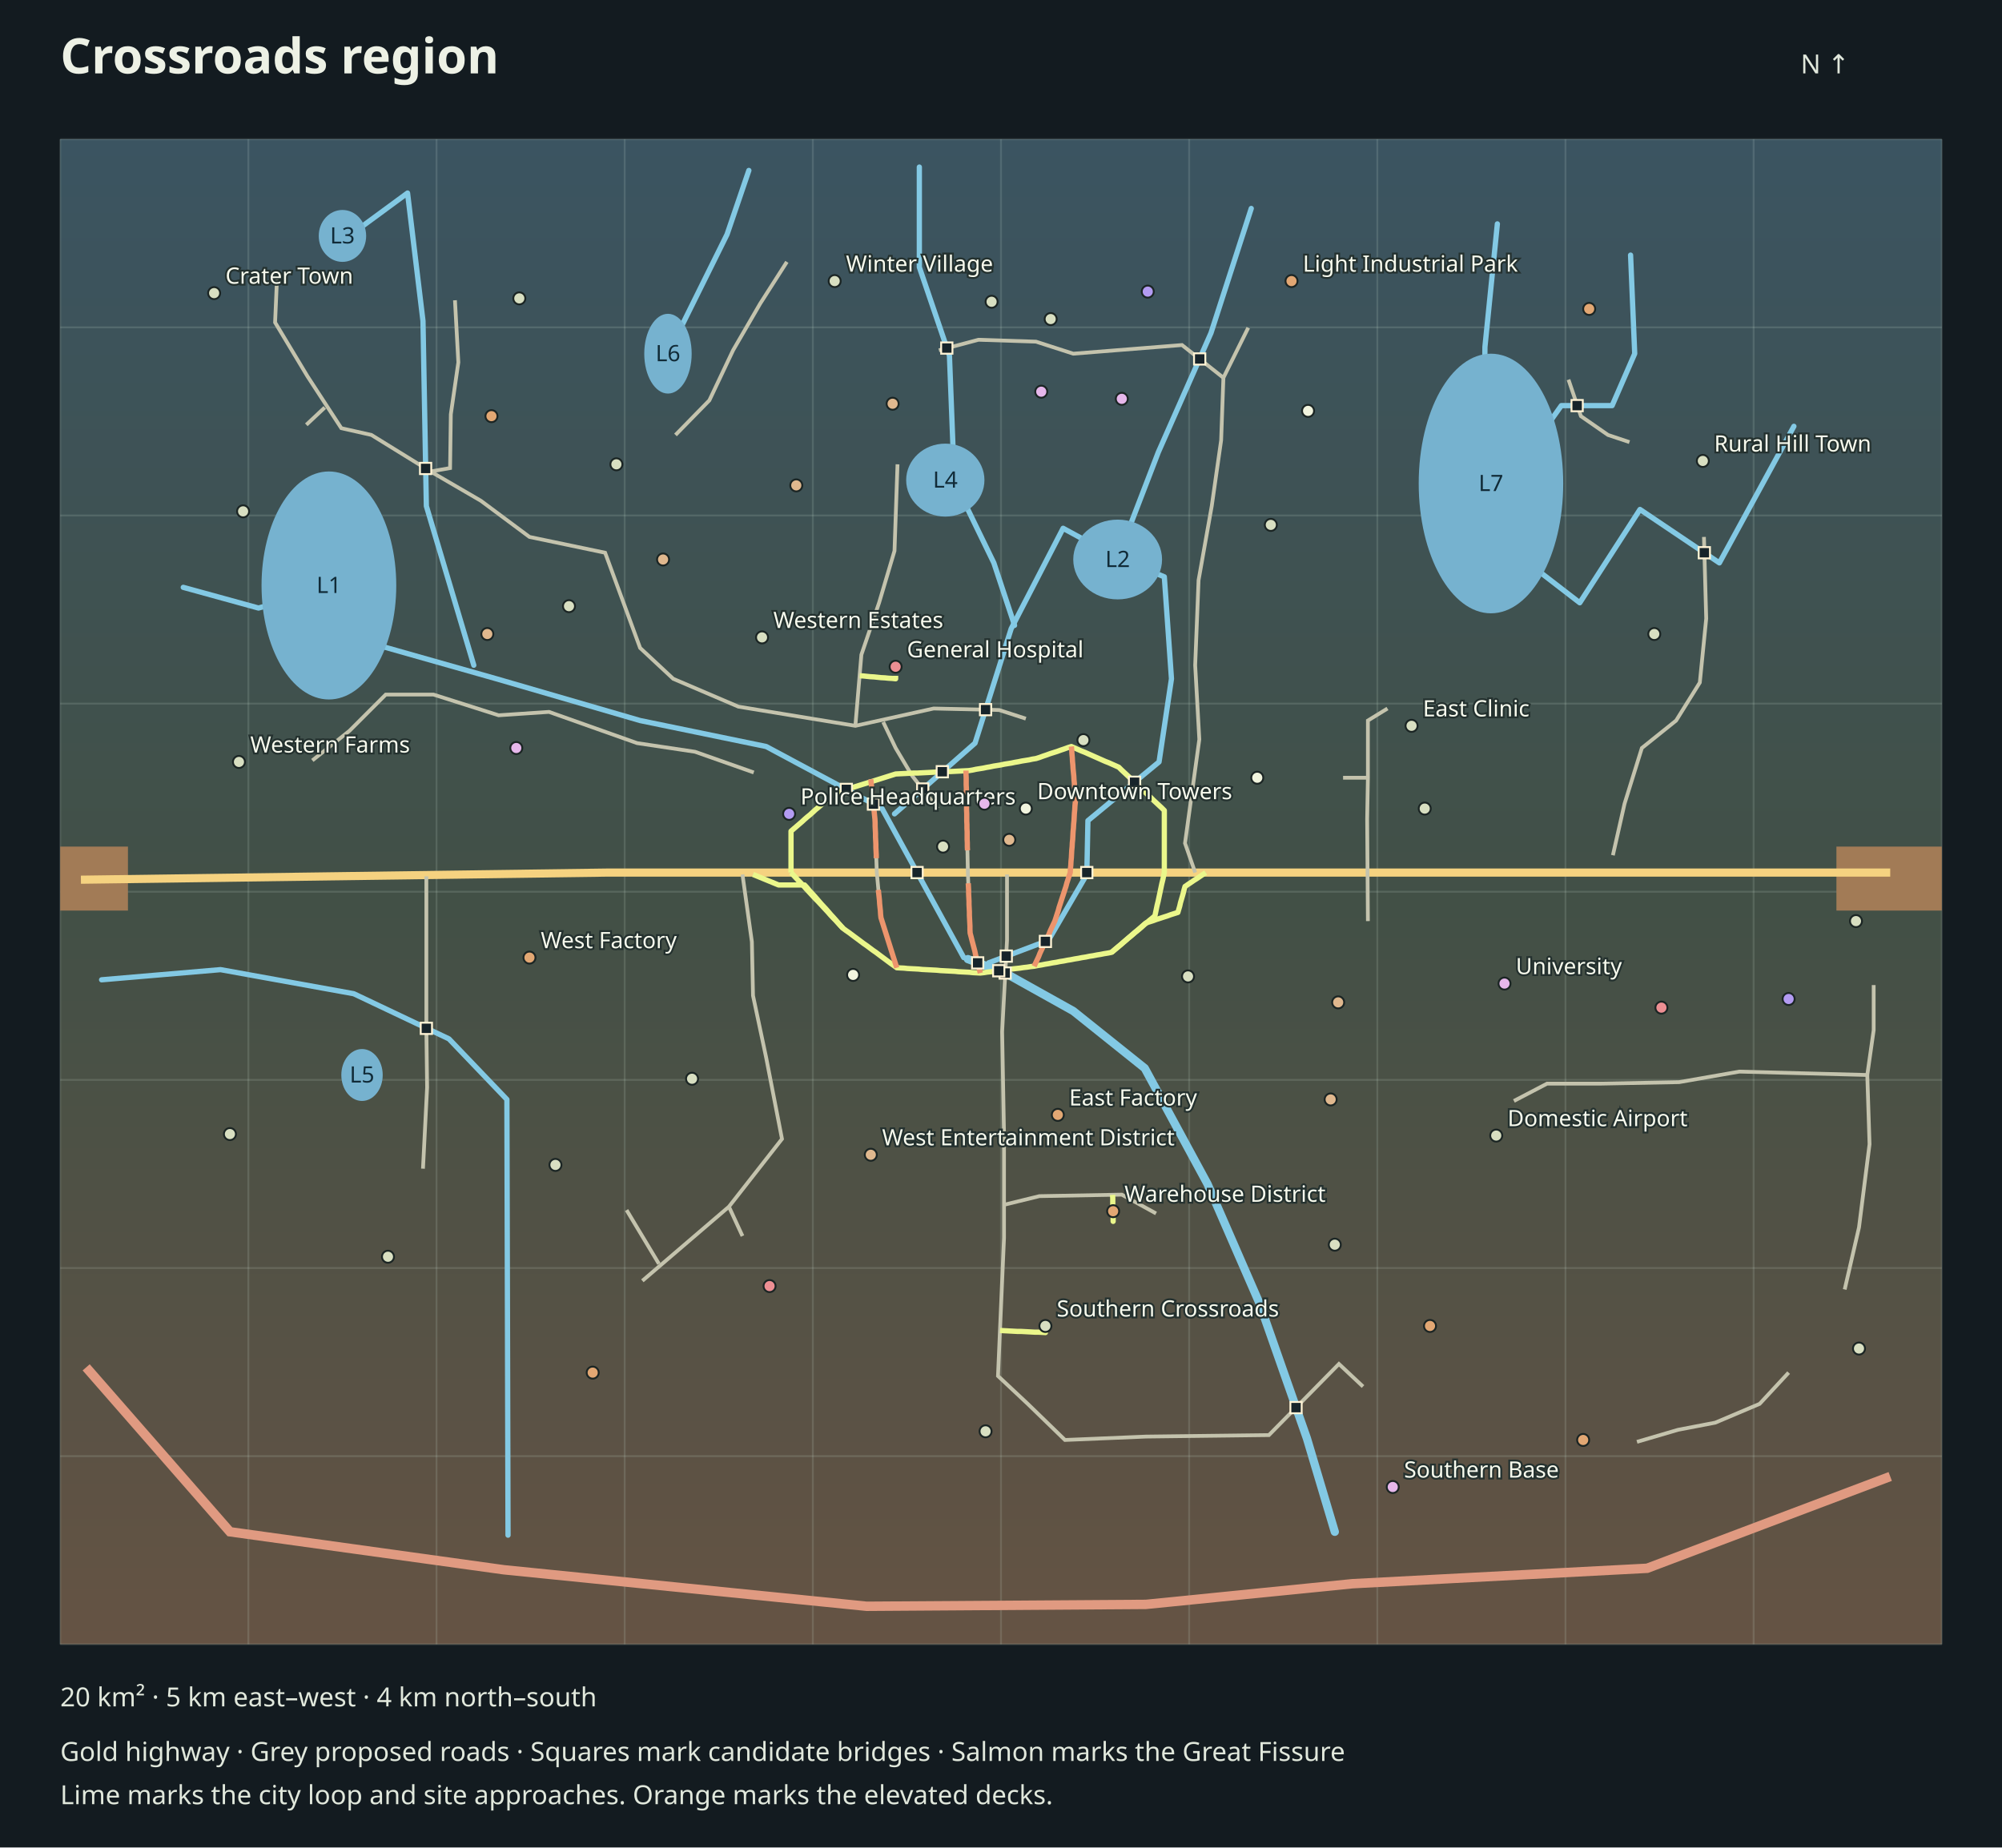
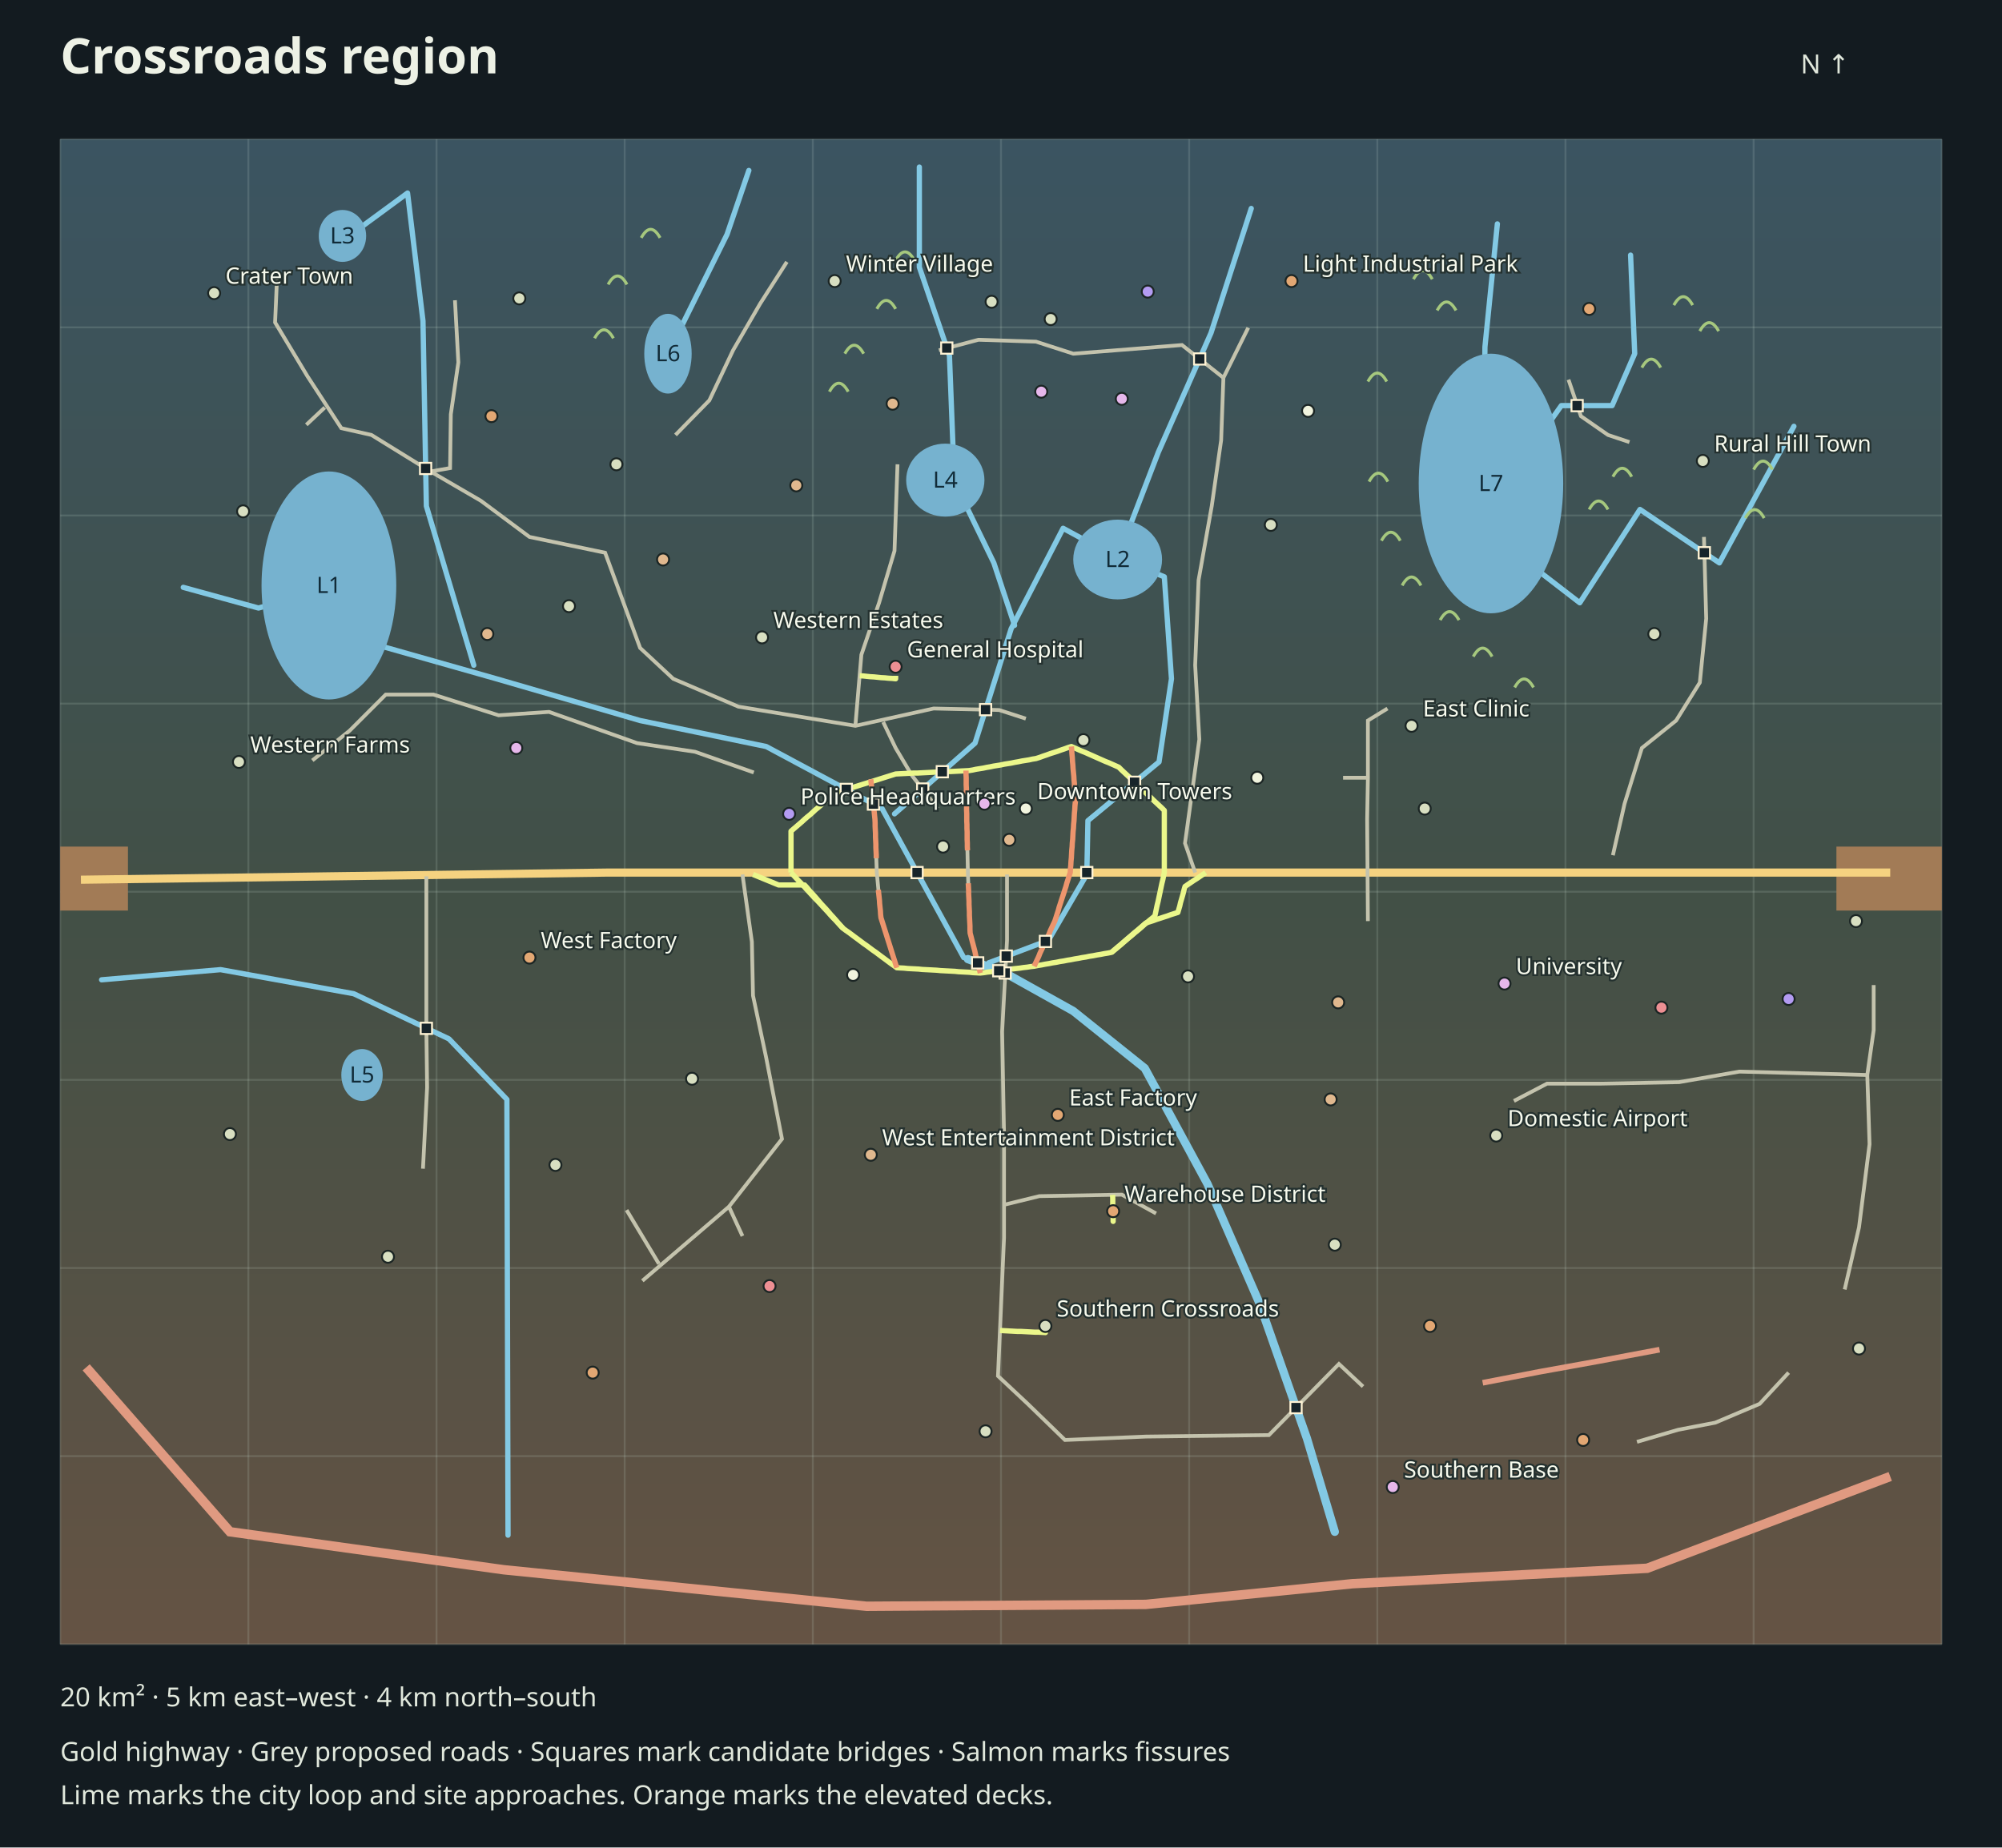
<svg xmlns="http://www.w3.org/2000/svg" width="1064" height="982" viewBox="-32 0 1064 982">
  <rect x="-32" width="1064" height="982" fill="#131b20" />
  <text x="0" y="39" fill="#edf1e5" font-family="sans-serif" font-size="26" font-weight="bold">Crossroads region</text>
  <defs>
    <linearGradient id="region" x2="0%" y2="100%">
      <stop stop-color="#3b5461" />
      <stop offset=".51" stop-color="#425046" />
      <stop offset="1" stop-color="#655344" />
    </linearGradient>
  </defs>
  <rect y="74" width="1000" height="800" fill="url(#region)" />
  <path d="M0.0 74v800" stroke="#d8eddf" opacity=".14" />
  <path d="M100.0 74v800" stroke="#d8eddf" opacity=".14" />
  <path d="M200.0 74v800" stroke="#d8eddf" opacity=".14" />
  <path d="M300.0 74v800" stroke="#d8eddf" opacity=".14" />
  <path d="M400.0 74v800" stroke="#d8eddf" opacity=".14" />
  <path d="M500.0 74v800" stroke="#d8eddf" opacity=".14" />
  <path d="M600.0 74v800" stroke="#d8eddf" opacity=".14" />
  <path d="M700.0 74v800" stroke="#d8eddf" opacity=".14" />
  <path d="M800.0 74v800" stroke="#d8eddf" opacity=".14" />
  <path d="M900.0 74v800" stroke="#d8eddf" opacity=".14" />
  <path d="M1000.0 74v800" stroke="#d8eddf" opacity=".14" />
  <path d="M0 874.0h1000" stroke="#d8eddf" opacity=".14" />
  <path d="M0 774.0h1000" stroke="#d8eddf" opacity=".14" />
  <path d="M0 674.0h1000" stroke="#d8eddf" opacity=".14" />
  <path d="M0 574.0h1000" stroke="#d8eddf" opacity=".14" />
  <path d="M0 474.0h1000" stroke="#d8eddf" opacity=".14" />
  <path d="M0 374.0h1000" stroke="#d8eddf" opacity=".14" />
  <path d="M0 274.0h1000" stroke="#d8eddf" opacity=".14" />
  <path d="M0 174.0h1000" stroke="#d8eddf" opacity=".14" />
  <path d="M0 74.0h1000" stroke="#d8eddf" opacity=".14" />
  <rect x="0.0" y="450.0" width="36.0" height="34.0" fill="#a27b56" />
  <rect x="944.0" y="450.0" width="56.0" height="34.0" fill="#a27b56" />
  <polyline points="65.4,312.2 105.4,323.2 143.4,312.2 170.4,343.4 231.8,360.8 308.2,383.0 375.2,396.8 436.8,429.8 480.2,509.0" fill="none" stroke="#83c9e4" stroke-linecap="round" stroke-linejoin="round" stroke-width="2.8" />
  <polyline points="152.2,126.4 184.6,102.6 192.8,170.6 194.6,269.0 219.8,353.6" fill="none" stroke="#83c9e4" stroke-linecap="round" stroke-linejoin="round" stroke-width="2.8" />
  <polyline points="456.6,88.8 456.6,142.0 472.6,189.0 475.2,256.0 496.2,299.2 507.2,332.4" fill="none" stroke="#83c9e4" stroke-linecap="round" stroke-linejoin="round" stroke-width="2.8" />
  <polyline points="633.0,110.8 611.6,177.0 583.6,240.4 562.0,296.6 533.0,280.8 505.4,334.2 486.2,395.0 443.4,432.6" fill="none" stroke="#83c9e4" stroke-linecap="round" stroke-linejoin="round" stroke-width="2.8" />
  <polyline points="562.0,296.6 586.8,306.6 590.6,360.8 584.0,405.0 546.2,436.2 545.6,464.8 525.2,499.8 493.4,511.8" fill="none" stroke="#83c9e4" stroke-linecap="round" stroke-linejoin="round" stroke-width="2.8" />
  <polyline points="482.4,509.8 502.2,517.2 538.4,537.4 576.4,567.8 609.8,629.4 637.4,692.8 662.6,764.6 677.4,814.2" fill="none" stroke="#83c9e4" stroke-linecap="round" stroke-linejoin="round" stroke-width="4.4" />
  <polyline points="22.0,520.8 85.2,515.4 156.0,528.2 206.6,552.2 237.4,584.4 238.0,816.0" fill="none" stroke="#83c9e4" stroke-linecap="round" stroke-linejoin="round" stroke-width="2.8" />
  <polyline points="763.8,119.0 757.2,184.4 756.6,239.6 781.4,300.2 807.6,320.4 839.6,270.8 881.8,299.2 921.4,226.6" fill="none" stroke="#83c9e4" stroke-linecap="round" stroke-linejoin="round" stroke-width="2.8" />
  <polyline points="834.6,135.6 836.8,188.0 824.8,215.6 797.8,215.6 780.2,240.4" fill="none" stroke="#83c9e4" stroke-linecap="round" stroke-linejoin="round" stroke-width="2.8" />
  <polyline points="366.0,90.6 354.4,124.6 323.0,188.0" fill="none" stroke="#83c9e4" stroke-linecap="round" stroke-linejoin="round" stroke-width="2.8" />
  <ellipse cx="142.8" cy="311.2" rx="35.8" ry="60.6" fill="#76b2cf" />
  <text x="142.8" y="315.2" text-anchor="middle" fill="#112b38" font-family="sans-serif" font-size="12">L1</text>
  <ellipse cx="562.0" cy="297.4" rx="23.6" ry="21.2" fill="#76b2cf" />
  <text x="562.0" y="301.4" text-anchor="middle" fill="#112b38" font-family="sans-serif" font-size="12">L2</text>
  <ellipse cx="150.0" cy="125.4" rx="12.6" ry="13.8" fill="#76b2cf" />
  <text x="150.0" y="129.4" text-anchor="middle" fill="#112b38" font-family="sans-serif" font-size="12">L3</text>
  <ellipse cx="470.4" cy="255.2" rx="20.8" ry="19.4" fill="#76b2cf" />
  <text x="470.4" y="259.2" text-anchor="middle" fill="#112b38" font-family="sans-serif" font-size="12">L4</text>
  <ellipse cx="160.4" cy="571.4" rx="11.0" ry="13.8" fill="#76b2cf" />
  <text x="160.4" y="575.4" text-anchor="middle" fill="#112b38" font-family="sans-serif" font-size="12">L5</text>
  <ellipse cx="323.0" cy="188.0" rx="12.6" ry="21.2" fill="#76b2cf" />
  <text x="323.0" y="192.0" text-anchor="middle" fill="#112b38" font-family="sans-serif" font-size="12">L6</text>
  <ellipse cx="760.4" cy="257.0" rx="38.4" ry="69.0" fill="#76b2cf" />
  <text x="760.4" y="261.0" text-anchor="middle" fill="#112b38" font-family="sans-serif" font-size="12">L7</text>
  <polyline points="13.8,726.8 90.2,814.2 235.8,834.4 428.6,853.8 577.0,852.8 686.8,841.8 843.4,833.6 972.6,784.8" fill="none" stroke="#e09a81" stroke-width="5" />
+   <polyline points="756.0,735.0 786.0,729.2 817.0,723.6 850.0,717.4" fill="none" stroke="#e09a81" stroke-width="3" />
+   <path d="M284.0,179.8 q5,-9 10,0" fill="none" stroke="#a6c87e" stroke-width="1.6" />
+   <path d="M291.2,151.2 q5,-9 10,0" fill="none" stroke="#a6c87e" stroke-width="1.6" />
+   <path d="M308.8,126.4 q5,-9 10,0" fill="none" stroke="#a6c87e" stroke-width="1.6" />
+   <path d="M408.8,208.2 q5,-9 10,0" fill="none" stroke="#a6c87e" stroke-width="1.6" />
+   <path d="M417.0,188.0 q5,-9 10,0" fill="none" stroke="#a6c87e" stroke-width="1.6" />
+   <path d="M434.0,164.2 q5,-9 10,0" fill="none" stroke="#a6c87e" stroke-width="1.6" />
+   <path d="M444.0,138.4 q5,-9 10,0" fill="none" stroke="#a6c87e" stroke-width="1.6" />
+   <path d="M695.0,202.8 q5,-9 10,0" fill="none" stroke="#a6c87e" stroke-width="1.6" />
+   <path d="M695.6,256.0 q5,-9 10,0" fill="none" stroke="#a6c87e" stroke-width="1.6" />
+   <path d="M702.2,287.4 q5,-9 10,0" fill="none" stroke="#a6c87e" stroke-width="1.6" />
+   <path d="M713.2,311.2 q5,-9 10,0" fill="none" stroke="#a6c87e" stroke-width="1.6" />
+   <path d="M733.4,329.6 q5,-9 10,0" fill="none" stroke="#a6c87e" stroke-width="1.6" />
+   <path d="M751.0,349.0 q5,-9 10,0" fill="none" stroke="#a6c87e" stroke-width="1.6" />
+   <path d="M773.0,365.4 q5,-9 10,0" fill="none" stroke="#a6c87e" stroke-width="1.6" />
+   <path d="M719.2,148.4 q5,-9 10,0" fill="none" stroke="#a6c87e" stroke-width="1.6" />
+   <path d="M731.8,165.0 q5,-9 10,0" fill="none" stroke="#a6c87e" stroke-width="1.6" />
+   <path d="M840.6,195.4 q5,-9 10,0" fill="none" stroke="#a6c87e" stroke-width="1.6" />
+   <path d="M857.6,162.2 q5,-9 10,0" fill="none" stroke="#a6c87e" stroke-width="1.6" />
+   <path d="M871.4,176.0 q5,-9 10,0" fill="none" stroke="#a6c87e" stroke-width="1.6" />
+   <path d="M812.6,270.8 q5,-9 10,0" fill="none" stroke="#a6c87e" stroke-width="1.6" />
+   <path d="M825.2,253.4 q5,-9 10,0" fill="none" stroke="#a6c87e" stroke-width="1.6" />
+   <path d="M895.6,275.4 q5,-9 10,0" fill="none" stroke="#a6c87e" stroke-width="1.6" />
+   <path d="M900.0,249.6 q5,-9 10,0" fill="none" stroke="#a6c87e" stroke-width="1.6" />
  <polyline points="11.0,467.6 291.2,463.8 445.6,463.8 559.8,463.8 668.6,463.8 972.6,463.8" fill="none" stroke="#f5d280" stroke-width="4.333" />
  <polyline points="115.4,143.8 114.2,171.4 131.4,200.0 149.4,227.6 165.4,231.2 196.8,250.6 223.6,266.2 249.4,285.4 289.6,293.8 308.2,344.4 325.8,360.8 360.4,375.6 422.6,385.8 464.2,376.6 499.0,377.4 513.2,382.0" fill="none" stroke="#c4c3ad" stroke-width="2" />
  <polyline points="130.8,225.8 140.6,216.6" fill="none" stroke="#c4c3ad" stroke-width="2" />
  <polyline points="196.8,250.6 207.2,248.8 207.6,220.2 211.6,192.6 209.8,159.6" fill="none" stroke="#c4c3ad" stroke-width="2" />
  <polyline points="134.0,404.2 153.8,388.4 173.0,369.2 198.4,369.2 233.0,380.2 259.8,378.4 306.6,395.0 337.4,399.6 368.6,410.6" fill="none" stroke="#c4c3ad" stroke-width="2" />
  <polyline points="327.0,231.2 345.0,212.8 357.6,186.2 372.0,161.4 386.2,139.2" fill="none" stroke="#c4c3ad" stroke-width="2" />
  <polyline points="422.6,385.8 425.8,348.0 435.2,320.4 443.4,292.8 445.0,246.8" fill="none" stroke="#c4c3ad" stroke-width="2" />
  <polyline points="437.4,383.8 444.0,397.6 452.8,412.4 466.4,429.8" fill="none" stroke="#c4c3ad" stroke-width="2" />
  <polyline points="467.0,186.2 488.0,180.6 518.6,181.6 538.4,188.0 596.2,183.4 618.2,200.8 631.4,174.2" fill="none" stroke="#c4c3ad" stroke-width="2" />
  <polyline points="603.2,463.8 597.8,448.2 601.6,420.6 605.4,393.0 603.2,353.6 605.0,308.4 612.0,269.0 617.0,234.0 618.2,200.8" fill="none" stroke="#c4c3ad" stroke-width="2" />
  <polyline points="825.2,454.6 831.4,427.2 840.6,397.6 858.8,383.0 871.4,362.8 874.8,328.8 873.6,285.4" fill="none" stroke="#c4c3ad" stroke-width="2" />
  <polyline points="801.6,201.8 808.2,221.2 822.6,231.2 834.0,235.0" fill="none" stroke="#c4c3ad" stroke-width="2" />
  <polyline points="695.0,489.6 694.6,435.4 695.0,413.4 695.0,383.0 705.4,376.6" fill="none" stroke="#c4c3ad" stroke-width="2" />
  <polyline points="695.0,413.4 681.8,413.4" fill="none" stroke="#c4c3ad" stroke-width="2" />
  <polyline points="194.6,465.8 194.6,513.6 194.6,546.6 195.0,578.0 192.8,621.2" fill="none" stroke="#c4c3ad" stroke-width="2" />
  <polyline points="362.6,464.8 367.6,500.6 368.2,529.2 375.2,562.2 383.6,605.4 355.4,641.4 309.4,680.8" fill="none" stroke="#c4c3ad" stroke-width="2" />
  <polyline points="318.2,671.8 301.0,643.2" fill="none" stroke="#c4c3ad" stroke-width="2" />
  <polyline points="355.4,641.4 362.6,657.0" fill="none" stroke="#c4c3ad" stroke-width="2" />
  <polyline points="503.2,464.8 503.2,499.8 500.6,548.4 501.6,602.8 501.6,658.0 498.4,731.4 514.2,746.2 534.0,765.4 577.0,763.6 642.4,762.8 679.6,725.0 692.4,737.0" fill="none" stroke="#c4c3ad" stroke-width="2" />
  <polyline points="501.6,640.4 520.4,635.8 564.2,635.0 582.4,645.0" fill="none" stroke="#c4c3ad" stroke-width="2" />
  <polyline points="963.8,523.6 963.8,547.6 960.4,571.4 892.4,569.6 860.4,575.2 818.6,576.0 790.2,576.0 772.6,585.2" fill="none" stroke="#c4c3ad" stroke-width="2" />
  <polyline points="960.4,571.4 961.6,608.2 956.0,652.4 948.4,685.4" fill="none" stroke="#c4c3ad" stroke-width="2" />
  <polyline points="838.0,766.4 859.8,760.0 879.6,756.2 903.2,746.2 918.6,729.6" fill="none" stroke="#c4c3ad" stroke-width="2" />
  <polyline points="388.4,463.8 388.4,441.8 411.6,421.6 444.0,411.4 483.0,409.6 518.6,403.2 537.4,396.8 562.6,407.8 586.8,430.8 586.8,463.8 581.8,486.8 558.8,506.2 517.6,513.6 489.0,517.2 444.6,514.4 416.0,493.4 388.4,463.8" fill="none" stroke="#c4c3ad" stroke-width="2" />
  <polyline points="368.2,464.8 381.8,470.4 395.6,470.4 416.0,493.4" fill="none" stroke="#c4c3ad" stroke-width="2" />
  <polyline points="608.8,463.8 597.8,471.2 594.0,485.0 577.0,490.6 558.8,506.2" fill="none" stroke="#c4c3ad" stroke-width="2" />
  <polyline points="430.8,414.2 433.0,435.4 434.0,463.8 436.2,487.8 444.6,514.4" fill="none" stroke="#c4c3ad" stroke-width="2" />
  <polyline points="481.4,409.6 481.8,434.4 482.4,463.8 483.6,496.0 489.0,517.2" fill="none" stroke="#c4c3ad" stroke-width="2" />
  <polyline points="537.4,396.8 539.6,424.4 536.8,463.8 528.6,489.6 517.6,513.6" fill="none" stroke="#c4c3ad" stroke-width="2" />
  <polyline points="388.4,463.8 388.4,461.8 388.4,459.8 388.4,457.8 388.4,455.8 388.4,453.8 388.4,451.8 388.4,449.8 388.4,447.8 388.4,445.8 388.4,443.8 388.4,441.8 389.9,440.5 391.3,439.3 392.8,438.0 394.2,436.8 395.6,435.5 397.1,434.2 398.6,433.0 400.0,431.7 401.4,430.4 402.9,429.2 404.4,427.9 405.8,426.6 407.2,425.4 408.7,424.1 410.1,422.9 411.6,421.6 413.5,421.0 415.4,420.4 417.3,419.8 419.2,419.2 421.1,418.6 423.0,418.0 424.9,417.4 426.8,416.8 428.8,416.2 430.7,415.6 432.6,415.0 434.5,414.4 436.4,413.8 438.3,413.2 440.2,412.6 442.1,412.0 444.0,411.4 445.9,411.3 447.9,411.2 449.9,411.1 451.8,411.0 453.8,410.9 455.7,410.9 457.6,410.8 459.6,410.7 461.6,410.6 463.5,410.5 465.4,410.4 467.4,410.3 469.4,410.2 471.3,410.1 473.2,410.1 475.2,410.0 477.1,409.9 479.1,409.8 481.1,409.7 483.0,409.6 484.9,409.3 486.7,408.9 488.6,408.6 490.5,408.3 492.4,407.9 494.2,407.6 496.1,407.2 498.0,406.9 499.9,406.6 501.7,406.2 503.6,405.9 505.5,405.6 507.4,405.2 509.2,404.9 511.1,404.5 513.0,404.2 514.9,403.9 516.7,403.5 518.6,403.2 520.5,402.6 522.4,401.9 524.2,401.3 526.1,400.6 528.0,400.0 529.9,399.4 531.8,398.7 533.6,398.1 535.5,397.4 537.4,396.8 539.2,397.6 541.0,398.4 542.8,399.2 544.6,399.9 546.4,400.7 548.2,401.5 550.0,402.3 551.8,403.1 553.6,403.9 555.4,404.7 557.2,405.4 559.0,406.2 560.8,407.0 562.6,407.8 564.0,409.2 565.4,410.5 566.9,411.9 568.3,413.2 569.7,414.6 571.1,415.9 572.6,417.3 574.0,418.6 575.4,420.0 576.8,421.3 578.3,422.7 579.7,424.0 581.1,425.4 582.5,426.7 584.0,428.1 585.4,429.4 586.8,430.8 586.8,432.7 586.8,434.7 586.8,436.6 586.8,438.6 586.8,440.5 586.8,442.4 586.8,444.4 586.8,446.3 586.8,448.3 586.8,450.2 586.8,452.2 586.8,454.1 586.8,456.0 586.8,458.0 586.8,459.9 586.8,461.9 586.8,463.8 586.4,465.7 586.0,467.6 585.5,469.6 585.1,471.5 584.7,473.4 584.3,475.3 583.9,477.2 583.5,479.1 583.0,481.1 582.6,483.0 582.2,484.9 581.8,486.8 580.4,488.0 578.9,489.2 577.5,490.4 576.0,491.6 574.6,492.9 573.2,494.1 571.7,495.3 570.3,496.5 568.9,497.7 567.4,498.9 566.0,500.1 564.5,501.4 563.1,502.6 561.7,503.8 560.2,505.0 558.8,506.2 556.8,506.6 554.9,506.9 552.9,507.3 551.0,507.6 549.0,508.0 547.0,508.3 545.1,508.7 543.1,509.0 541.1,509.4 539.2,509.7 537.2,510.1 535.3,510.4 533.3,510.8 531.3,511.1 529.4,511.5 527.4,511.8 525.4,512.2 523.5,512.5 521.5,512.9 519.6,513.2 517.6,513.6 515.7,513.8 513.8,514.1 511.9,514.3 510.0,514.6 508.1,514.8 506.2,515.0 504.3,515.3 502.3,515.5 500.4,515.8 498.5,516.0 496.6,516.2 494.7,516.5 492.8,516.7 490.9,517.0 489.0,517.2 487.1,517.1 485.1,517.0 483.2,516.8 481.3,516.7 479.3,516.6 477.4,516.5 475.5,516.3 473.6,516.2 471.6,516.1 469.7,516.0 467.8,515.9 465.8,515.7 463.9,515.6 462.0,515.5 460.0,515.4 458.1,515.3 456.2,515.1 454.3,515.0 452.3,514.9 450.4,514.8 448.5,514.6 446.5,514.5 444.6,514.4 443.0,513.2 441.4,512.1 439.8,510.9 438.2,509.7 436.7,508.6 435.1,507.4 433.5,506.2 431.9,505.1 430.3,503.9 428.7,502.7 427.1,501.6 425.5,500.4 423.9,499.2 422.4,498.1 420.8,496.9 419.2,495.7 417.6,494.6 416.0,493.4 414.7,492.0 413.4,490.6 412.1,489.2 410.7,487.8 409.4,486.4 408.1,484.9 406.8,483.5 405.5,482.1 404.2,480.7 402.9,479.3 401.5,477.9 400.2,476.5 398.9,475.1 397.6,473.7 396.3,472.3 395.0,470.8 393.7,469.4 392.3,468.0 391.0,466.6 389.7,465.2 388.4,463.8" fill="none" stroke="#ebf78b" stroke-width="2.8" stroke-linejoin="round" />
  <polyline points="368.2,464.8 369.9,465.5 371.6,466.2 373.3,466.9 375.0,467.6 376.7,468.3 378.4,469.0 380.1,469.7 381.8,470.4 383.8,470.4 385.7,470.4 387.7,470.4 389.7,470.4 391.7,470.4 393.6,470.4 395.6,470.4 396.9,471.8 398.1,473.3 399.4,474.7 400.7,476.1 402.0,477.6 403.2,479.0 404.5,480.5 405.8,481.9 407.1,483.3 408.4,484.8 409.6,486.2 410.9,487.6 412.2,489.1 413.4,490.5 414.7,492.0 416.0,493.4" fill="none" stroke="#ebf78b" stroke-width="2.8" stroke-linejoin="round" />
  <polyline points="608.8,463.8 607.2,464.9 605.7,465.9 604.1,467.0 602.5,468.0 600.9,469.1 599.4,470.1 597.8,471.2 597.3,472.9 596.9,474.6 596.4,476.4 595.9,478.1 595.4,479.8 595.0,481.6 594.5,483.3 594.0,485.0 592.1,485.6 590.2,486.2 588.3,486.9 586.4,487.5 584.6,488.1 582.7,488.7 580.8,489.4 578.9,490.0 577.0,490.6 575.5,491.9 574.0,493.2 572.5,494.5 570.9,495.8 569.4,497.1 567.9,498.4 566.4,499.7 564.9,501.0 563.4,502.3 561.8,503.6 560.3,504.9 558.8,506.2" fill="none" stroke="#ebf78b" stroke-width="2.8" stroke-linejoin="round" />
  <polyline points="430.8,414.2 431.0,416.1 431.2,418.1 431.4,420.0 431.6,421.9 431.8,423.8 432.0,425.8 432.2,427.7 432.4,429.6 432.6,431.5 432.8,433.5 433.0,435.4 433.1,437.3 433.1,439.2 433.2,441.1 433.3,443.0 433.3,444.9 433.4,446.8 433.5,448.7 433.5,450.5 433.6,452.4 433.7,454.3 433.7,456.2" fill="none" stroke="#ed956d" stroke-width="2.8" stroke-linejoin="round" />
  <polyline points="434.8,473.0 435.0,474.9 435.2,476.7 435.4,478.6 435.5,480.4 435.7,482.3 435.9,484.1 436.0,486.0 436.2,487.8 436.8,489.7 437.4,491.6 438.0,493.5 438.6,495.4 439.2,497.3 439.8,499.2 440.4,501.1 441.0,503.0 441.6,504.9 442.2,506.8 442.8,508.7 443.4,510.6 444.0,512.5 444.6,514.4" fill="none" stroke="#ed956d" stroke-width="2.8" stroke-linejoin="round" />
  <polyline points="481.4,409.6 481.4,411.5 481.5,413.4 481.5,415.3 481.5,417.2 481.6,419.1 481.6,421.0 481.6,423.0 481.6,424.9 481.7,426.8 481.7,428.7 481.7,430.6 481.8,432.5 481.8,434.4 481.8,436.4 481.9,438.3 481.9,440.3 482.0,442.2 482.0,444.2 482.0,446.2 482.1,448.1 482.1,450.1 482.2,452.0" fill="none" stroke="#ed956d" stroke-width="2.8" stroke-linejoin="round" />
  <polyline points="482.6,469.5 482.7,471.4 482.8,473.3 482.8,475.2 482.9,477.1 483.0,479.0 483.0,480.8 483.1,482.7 483.2,484.6 483.2,486.5 483.3,488.4 483.4,490.3 483.5,492.2 483.5,494.1 483.6,496.0 484.1,497.9 484.6,499.9 485.1,501.8 485.6,503.7 486.1,505.6 486.5,507.6 487.0,509.5 487.5,511.4 488.0,513.3 488.5,515.3 489.0,517.2" fill="none" stroke="#ed956d" stroke-width="2.8" stroke-linejoin="round" />
  <polyline points="537.4,396.8 537.6,398.8 537.7,400.7 537.9,402.7 538.0,404.7 538.2,406.7 538.3,408.6 538.5,410.6 538.7,412.6 538.8,414.5 539.0,416.5 539.1,418.5 539.3,420.5 539.4,422.4 539.6,424.4 539.5,426.4 539.3,428.3 539.2,430.3 539.0,432.3 538.9,434.2 538.8,436.2 538.6,438.2 538.5,440.2 538.3,442.1 538.2,444.1 538.1,446.1 537.9,448.0 537.8,450.0 537.6,452.0 537.5,453.9 537.4,455.9 537.2,457.9 537.1,459.9 536.9,461.8 536.8,463.8 536.2,465.6 535.6,467.5 535.0,469.3 534.5,471.2 533.9,473.0 533.3,474.9 532.7,476.7 532.1,478.5 531.5,480.4 530.9,482.2 530.4,484.1 529.8,485.9 529.2,487.8 528.6,489.6 527.8,491.3 527.0,493.0 526.2,494.7 525.5,496.5 524.7,498.2 523.9,499.9 523.1,501.6 522.3,503.3 521.5,505.0 520.7,506.7 520.0,508.5 519.2,510.2 518.4,511.9 517.6,513.6" fill="none" stroke="#ed956d" stroke-width="2.8" stroke-linejoin="round" />
  <polyline points="444.0,359.2 444.0,360.8 442.1,360.6 440.2,360.5 438.3,360.3 436.3,360.2 434.4,360.0 432.5,359.8 430.6,359.7 428.7,359.5 426.8,359.3 424.9,359.2" fill="none" stroke="#ebf78b" stroke-width="2.8" stroke-linejoin="round" />
  <polyline points="559.6,647.6 559.6,649.2 559.6,647.4 559.5,645.7 559.5,643.9 559.5,642.1 559.4,640.4 559.4,638.6 559.4,636.9 559.3,635.1" fill="none" stroke="#ebf78b" stroke-width="2.8" stroke-linejoin="round" />
  <polyline points="523.6,706.7 523.6,708.3 521.7,708.2 519.9,708.1 518.0,708.1 516.2,708.0 514.3,707.9 512.5,707.8 510.6,707.7 508.7,707.7 506.9,707.6 505.0,707.5 503.2,707.4 501.3,707.3 499.5,707.2" fill="none" stroke="#ebf78b" stroke-width="2.8" stroke-linejoin="round" />
  <rect x="452.4" y="460.8" width="6" height="6" fill="#17242a" stroke="#fff3d4" />
  <rect x="542.6" y="460.8" width="6" height="6" fill="#17242a" stroke="#fff3d4" />
  <rect x="191.2" y="246.0" width="6" height="6" fill="#17242a" stroke="#fff3d4" />
  <rect x="488.8" y="374.2" width="6" height="6" fill="#17242a" stroke="#fff3d4" />
  <rect x="455.4" y="416.4" width="6" height="6" fill="#17242a" stroke="#fff3d4" />
  <rect x="468.2" y="182.0" width="6" height="6" fill="#17242a" stroke="#fff3d4" />
  <rect x="602.6" y="187.8" width="6" height="6" fill="#17242a" stroke="#fff3d4" />
  <rect x="870.8" y="290.8" width="6" height="6" fill="#17242a" stroke="#fff3d4" />
  <rect x="803.2" y="212.6" width="6" height="6" fill="#17242a" stroke="#fff3d4" />
  <rect x="191.6" y="543.6" width="6" height="6" fill="#17242a" stroke="#fff3d4" />
  <rect x="499.8" y="505.2" width="6" height="6" fill="#17242a" stroke="#fff3d4" />
  <rect x="499.2" y="514.2" width="6" height="6" fill="#17242a" stroke="#fff3d4" />
  <rect x="653.8" y="745.2" width="6" height="6" fill="#17242a" stroke="#fff3d4" />
  <rect x="414.8" y="416.6" width="6" height="6" fill="#17242a" stroke="#fff3d4" />
  <rect x="465.8" y="407.2" width="6" height="6" fill="#17242a" stroke="#fff3d4" />
  <rect x="568.0" y="412.8" width="6" height="6" fill="#17242a" stroke="#fff3d4" />
  <rect x="495.8" y="513.0" width="6" height="6" fill="#17242a" stroke="#fff3d4" />
  <rect x="429.2" y="424.4" width="6" height="6" fill="#17242a" stroke="#fff3d4" />
  <rect x="484.6" y="508.8" width="6" height="6" fill="#17242a" stroke="#fff3d4" />
  <rect x="520.6" y="497.4" width="6" height="6" fill="#17242a" stroke="#fff3d4" />
  <circle cx="81.8" cy="155.8" r="3.2" fill="#d8dfc1" stroke="#1b2524" />
  <text x="87.8" y="150.8" fill="#f7faed" stroke="#24312f" stroke-width="2" paint-order="stroke" font-family="sans-serif" font-size="12">Crater Town</text>
  <circle cx="244.0" cy="158.6" r="3.2" fill="#d8dfc1" stroke="#1b2524" />
  <circle cx="229.2" cy="221.2" r="3.2" fill="#e2a773" stroke="#1b2524" />
  <circle cx="97.2" cy="271.8" r="3.2" fill="#d8dfc1" stroke="#1b2524" />
  <circle cx="227.0" cy="337.0" r="3.2" fill="#e0b88e" stroke="#1b2524" />
  <circle cx="95.0" cy="405.0" r="3.2" fill="#d8dfc1" stroke="#1b2524" />
  <text x="101.0" y="400.0" fill="#f7faed" stroke="#24312f" stroke-width="2" paint-order="stroke" font-family="sans-serif" font-size="12">Western Farms</text>
  <circle cx="295.6" cy="246.8" r="3.2" fill="#d8dfc1" stroke="#1b2524" />
  <circle cx="411.6" cy="149.4" r="3.2" fill="#d8dfc1" stroke="#1b2524" />
  <text x="417.6" y="144.4" fill="#f7faed" stroke="#24312f" stroke-width="2" paint-order="stroke" font-family="sans-serif" font-size="12">Winter Village</text>
  <circle cx="495.0" cy="160.4" r="3.2" fill="#d8dfc1" stroke="#1b2524" />
  <circle cx="526.4" cy="169.6" r="3.2" fill="#d8dfc1" stroke="#1b2524" />
  <circle cx="578.0" cy="155.0" r="3.2" fill="#b39bf2" stroke="#1b2524" />
  <circle cx="442.4" cy="214.6" r="3.2" fill="#e0b88e" stroke="#1b2524" />
  <circle cx="521.4" cy="208.2" r="3.2" fill="#e6b7eb" stroke="#1b2524" />
  <circle cx="564.2" cy="212.0" r="3.2" fill="#e6b7eb" stroke="#1b2524" />
  <circle cx="391.2" cy="258.0" r="3.2" fill="#e0b88e" stroke="#1b2524" />
  <circle cx="320.4" cy="297.4" r="3.2" fill="#e0b88e" stroke="#1b2524" />
  <circle cx="270.4" cy="322.2" r="3.2" fill="#d8dfc1" stroke="#1b2524" />
  <circle cx="373.0" cy="338.8" r="3.2" fill="#d8dfc1" stroke="#1b2524" />
  <text x="379.0" y="333.8" fill="#f7faed" stroke="#24312f" stroke-width="2" paint-order="stroke" font-family="sans-serif" font-size="12">Western Estates</text>
  <circle cx="242.4" cy="397.6" r="3.2" fill="#e6b7eb" stroke="#1b2524" />
  <circle cx="543.8" cy="393.4" r="3.2" fill="#d8dfc1" stroke="#1b2524" />
  <circle cx="654.4" cy="149.4" r="3.2" fill="#e2a773" stroke="#1b2524" />
  <text x="660.4" y="144.4" fill="#f7faed" stroke="#24312f" stroke-width="2" paint-order="stroke" font-family="sans-serif" font-size="12">Light Industrial Park</text>
  <circle cx="663.2" cy="218.4" r="3.2" fill="#f1f4de" stroke="#1b2524" />
  <circle cx="643.4" cy="279.0" r="3.2" fill="#d8dfc1" stroke="#1b2524" />
  <circle cx="636.2" cy="413.4" r="3.2" fill="#f1f4de" stroke="#1b2524" />
  <circle cx="718.2" cy="385.8" r="3.2" fill="#d8dfc1" stroke="#1b2524" />
  <text x="724.2" y="380.8" fill="#f7faed" stroke="#24312f" stroke-width="2" paint-order="stroke" font-family="sans-serif" font-size="12">East Clinic</text>
  <circle cx="725.2" cy="429.8" r="3.2" fill="#d8dfc1" stroke="#1b2524" />
  <circle cx="812.6" cy="164.2" r="3.2" fill="#e2a773" stroke="#1b2524" />
  <circle cx="873.0" cy="245.0" r="3.2" fill="#d8dfc1" stroke="#1b2524" />
  <text x="879.0" y="240.0" fill="#f7faed" stroke="#24312f" stroke-width="2" paint-order="stroke" font-family="sans-serif" font-size="12">Rural Hill Town</text>
  <circle cx="847.2" cy="337.0" r="3.2" fill="#d8dfc1" stroke="#1b2524" />
  <circle cx="444.0" cy="354.4" r="3.2" fill="#ed8f93" stroke="#1b2524" />
  <text x="450.0" y="349.4" fill="#f7faed" stroke="#24312f" stroke-width="2" paint-order="stroke" font-family="sans-serif" font-size="12">General Hospital</text>
  <circle cx="387.4" cy="432.6" r="3.2" fill="#b39bf2" stroke="#1b2524" />
  <text x="393.4" y="427.6" fill="#f7faed" stroke="#24312f" stroke-width="2" paint-order="stroke" font-family="sans-serif" font-size="12">Police Headquarters</text>
  <circle cx="491.2" cy="427.2" r="3.2" fill="#e6b7eb" stroke="#1b2524" />
  <circle cx="513.2" cy="429.8" r="3.2" fill="#f1f4de" stroke="#1b2524" />
  <text x="519.2" y="424.8" fill="#f7faed" stroke="#24312f" stroke-width="2" paint-order="stroke" font-family="sans-serif" font-size="12">Downtown Towers</text>
  <circle cx="469.2" cy="450.0" r="3.2" fill="#d8dfc1" stroke="#1b2524" />
  <circle cx="504.4" cy="446.4" r="3.2" fill="#e0b88e" stroke="#1b2524" />
  <circle cx="421.4" cy="518.2" r="3.2" fill="#f1f4de" stroke="#1b2524" />
  <circle cx="249.4" cy="509.0" r="3.2" fill="#e2a773" stroke="#1b2524" />
  <text x="255.4" y="504.0" fill="#f7faed" stroke="#24312f" stroke-width="2" paint-order="stroke" font-family="sans-serif" font-size="12">West Factory</text>
  <circle cx="90.2" cy="602.8" r="3.2" fill="#d8dfc1" stroke="#1b2524" />
  <circle cx="174.2" cy="668.0" r="3.2" fill="#d8dfc1" stroke="#1b2524" />
  <circle cx="263.2" cy="619.2" r="3.2" fill="#d8dfc1" stroke="#1b2524" />
  <circle cx="283.0" cy="729.6" r="3.2" fill="#e2a773" stroke="#1b2524" />
  <circle cx="335.8" cy="573.4" r="3.2" fill="#d8dfc1" stroke="#1b2524" />
  <circle cx="377.0" cy="683.6" r="3.2" fill="#ed8f93" stroke="#1b2524" />
  <circle cx="430.8" cy="613.8" r="3.2" fill="#e0b88e" stroke="#1b2524" />
  <text x="436.8" y="608.8" fill="#f7faed" stroke="#24312f" stroke-width="2" paint-order="stroke" font-family="sans-serif" font-size="12">West Entertainment District</text>
  <circle cx="599.4" cy="519.0" r="3.2" fill="#d8dfc1" stroke="#1b2524" />
  <circle cx="530.2" cy="592.6" r="3.2" fill="#e2a773" stroke="#1b2524" />
  <text x="536.2" y="587.6" fill="#f7faed" stroke="#24312f" stroke-width="2" paint-order="stroke" font-family="sans-serif" font-size="12">East Factory</text>
  <circle cx="559.6" cy="643.8" r="3.2" fill="#e2a773" stroke="#1b2524" />
  <text x="565.6" y="638.8" fill="#f7faed" stroke="#24312f" stroke-width="2" paint-order="stroke" font-family="sans-serif" font-size="12">Warehouse District</text>
  <circle cx="679.2" cy="532.8" r="3.2" fill="#e0b88e" stroke="#1b2524" />
  <circle cx="767.6" cy="522.8" r="3.2" fill="#e6b7eb" stroke="#1b2524" />
  <text x="773.6" y="517.8" fill="#f7faed" stroke="#24312f" stroke-width="2" paint-order="stroke" font-family="sans-serif" font-size="12">University</text>
  <circle cx="851.0" cy="535.6" r="3.2" fill="#ed8f93" stroke="#1b2524" />
  <circle cx="918.6" cy="531.0" r="3.2" fill="#b39bf2" stroke="#1b2524" />
  <circle cx="954.4" cy="489.6" r="3.2" fill="#d8dfc1" stroke="#1b2524" />
  <circle cx="675.2" cy="584.4" r="3.2" fill="#e0b88e" stroke="#1b2524" />
  <circle cx="763.2" cy="603.6" r="3.2" fill="#d8dfc1" stroke="#1b2524" />
  <text x="769.2" y="598.6" fill="#f7faed" stroke="#24312f" stroke-width="2" paint-order="stroke" font-family="sans-serif" font-size="12">Domestic Airport</text>
  <circle cx="728.0" cy="704.8" r="3.2" fill="#e2a773" stroke="#1b2524" />
  <circle cx="677.4" cy="661.6" r="3.2" fill="#d8dfc1" stroke="#1b2524" />
  <circle cx="523.6" cy="704.8" r="3.2" fill="#d8dfc1" stroke="#1b2524" />
  <text x="529.6" y="699.8" fill="#f7faed" stroke="#24312f" stroke-width="2" paint-order="stroke" font-family="sans-serif" font-size="12">Southern Crossroads</text>
  <circle cx="491.8" cy="760.8" r="3.2" fill="#d8dfc1" stroke="#1b2524" />
  <circle cx="956.0" cy="716.8" r="3.2" fill="#d8dfc1" stroke="#1b2524" />
  <circle cx="708.2" cy="790.4" r="3.2" fill="#e6b7eb" stroke="#1b2524" />
  <text x="714.2" y="785.4" fill="#f7faed" stroke="#24312f" stroke-width="2" paint-order="stroke" font-family="sans-serif" font-size="12">Southern Base</text>
  <circle cx="809.4" cy="765.4" r="3.2" fill="#e2a773" stroke="#1b2524" />
  <g fill="#e1e8dc" font-family="sans-serif" font-size="14">
    <text x="925" y="39">N ↑</text>
    <text x="0" y="907">20 km²  ·  5 km east–west  ·  4 km north–south</text>
-     <text x="0" y="936">Gold highway  ·  Grey proposed roads  ·  Squares mark candidate bridges  ·  Salmon marks the Great Fissure</text>
+     <text x="0" y="936">Gold highway  ·  Grey proposed roads  ·  Squares mark candidate bridges  ·  Salmon marks fissures</text>
    <text x="0" y="959">Lime marks the city loop and site approaches. Orange marks the elevated decks.</text>
  </g>
</svg>
